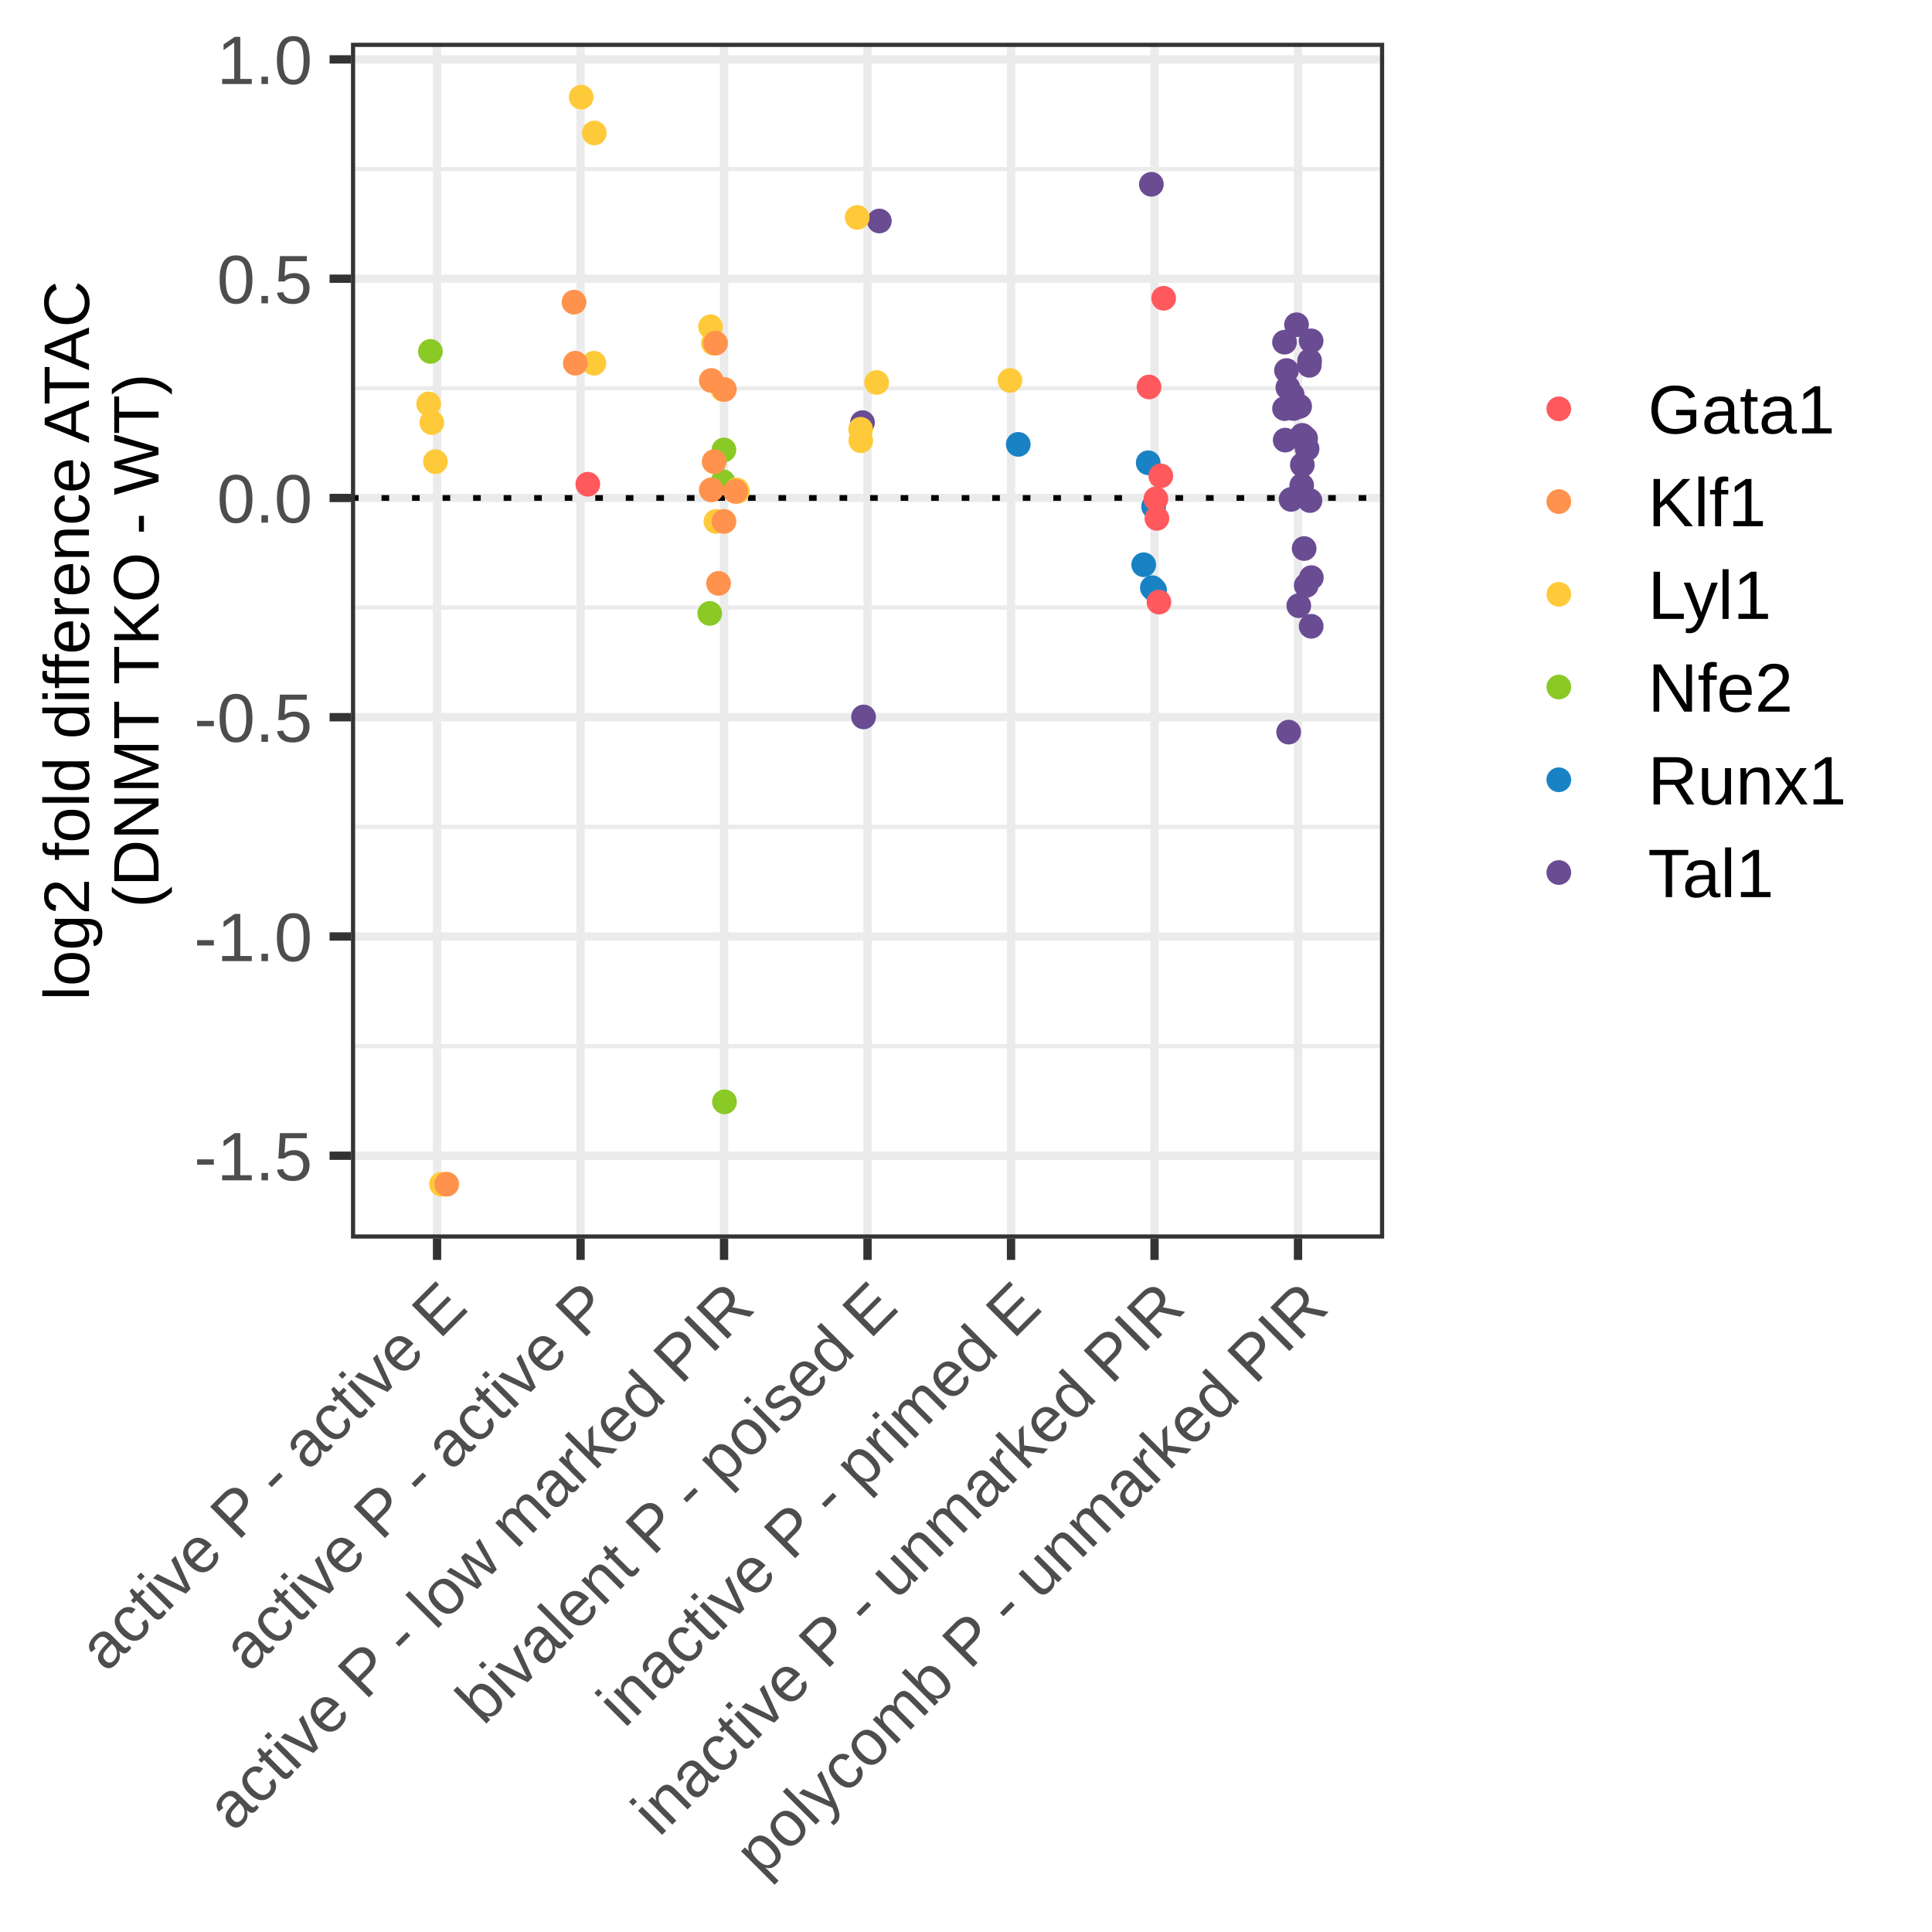
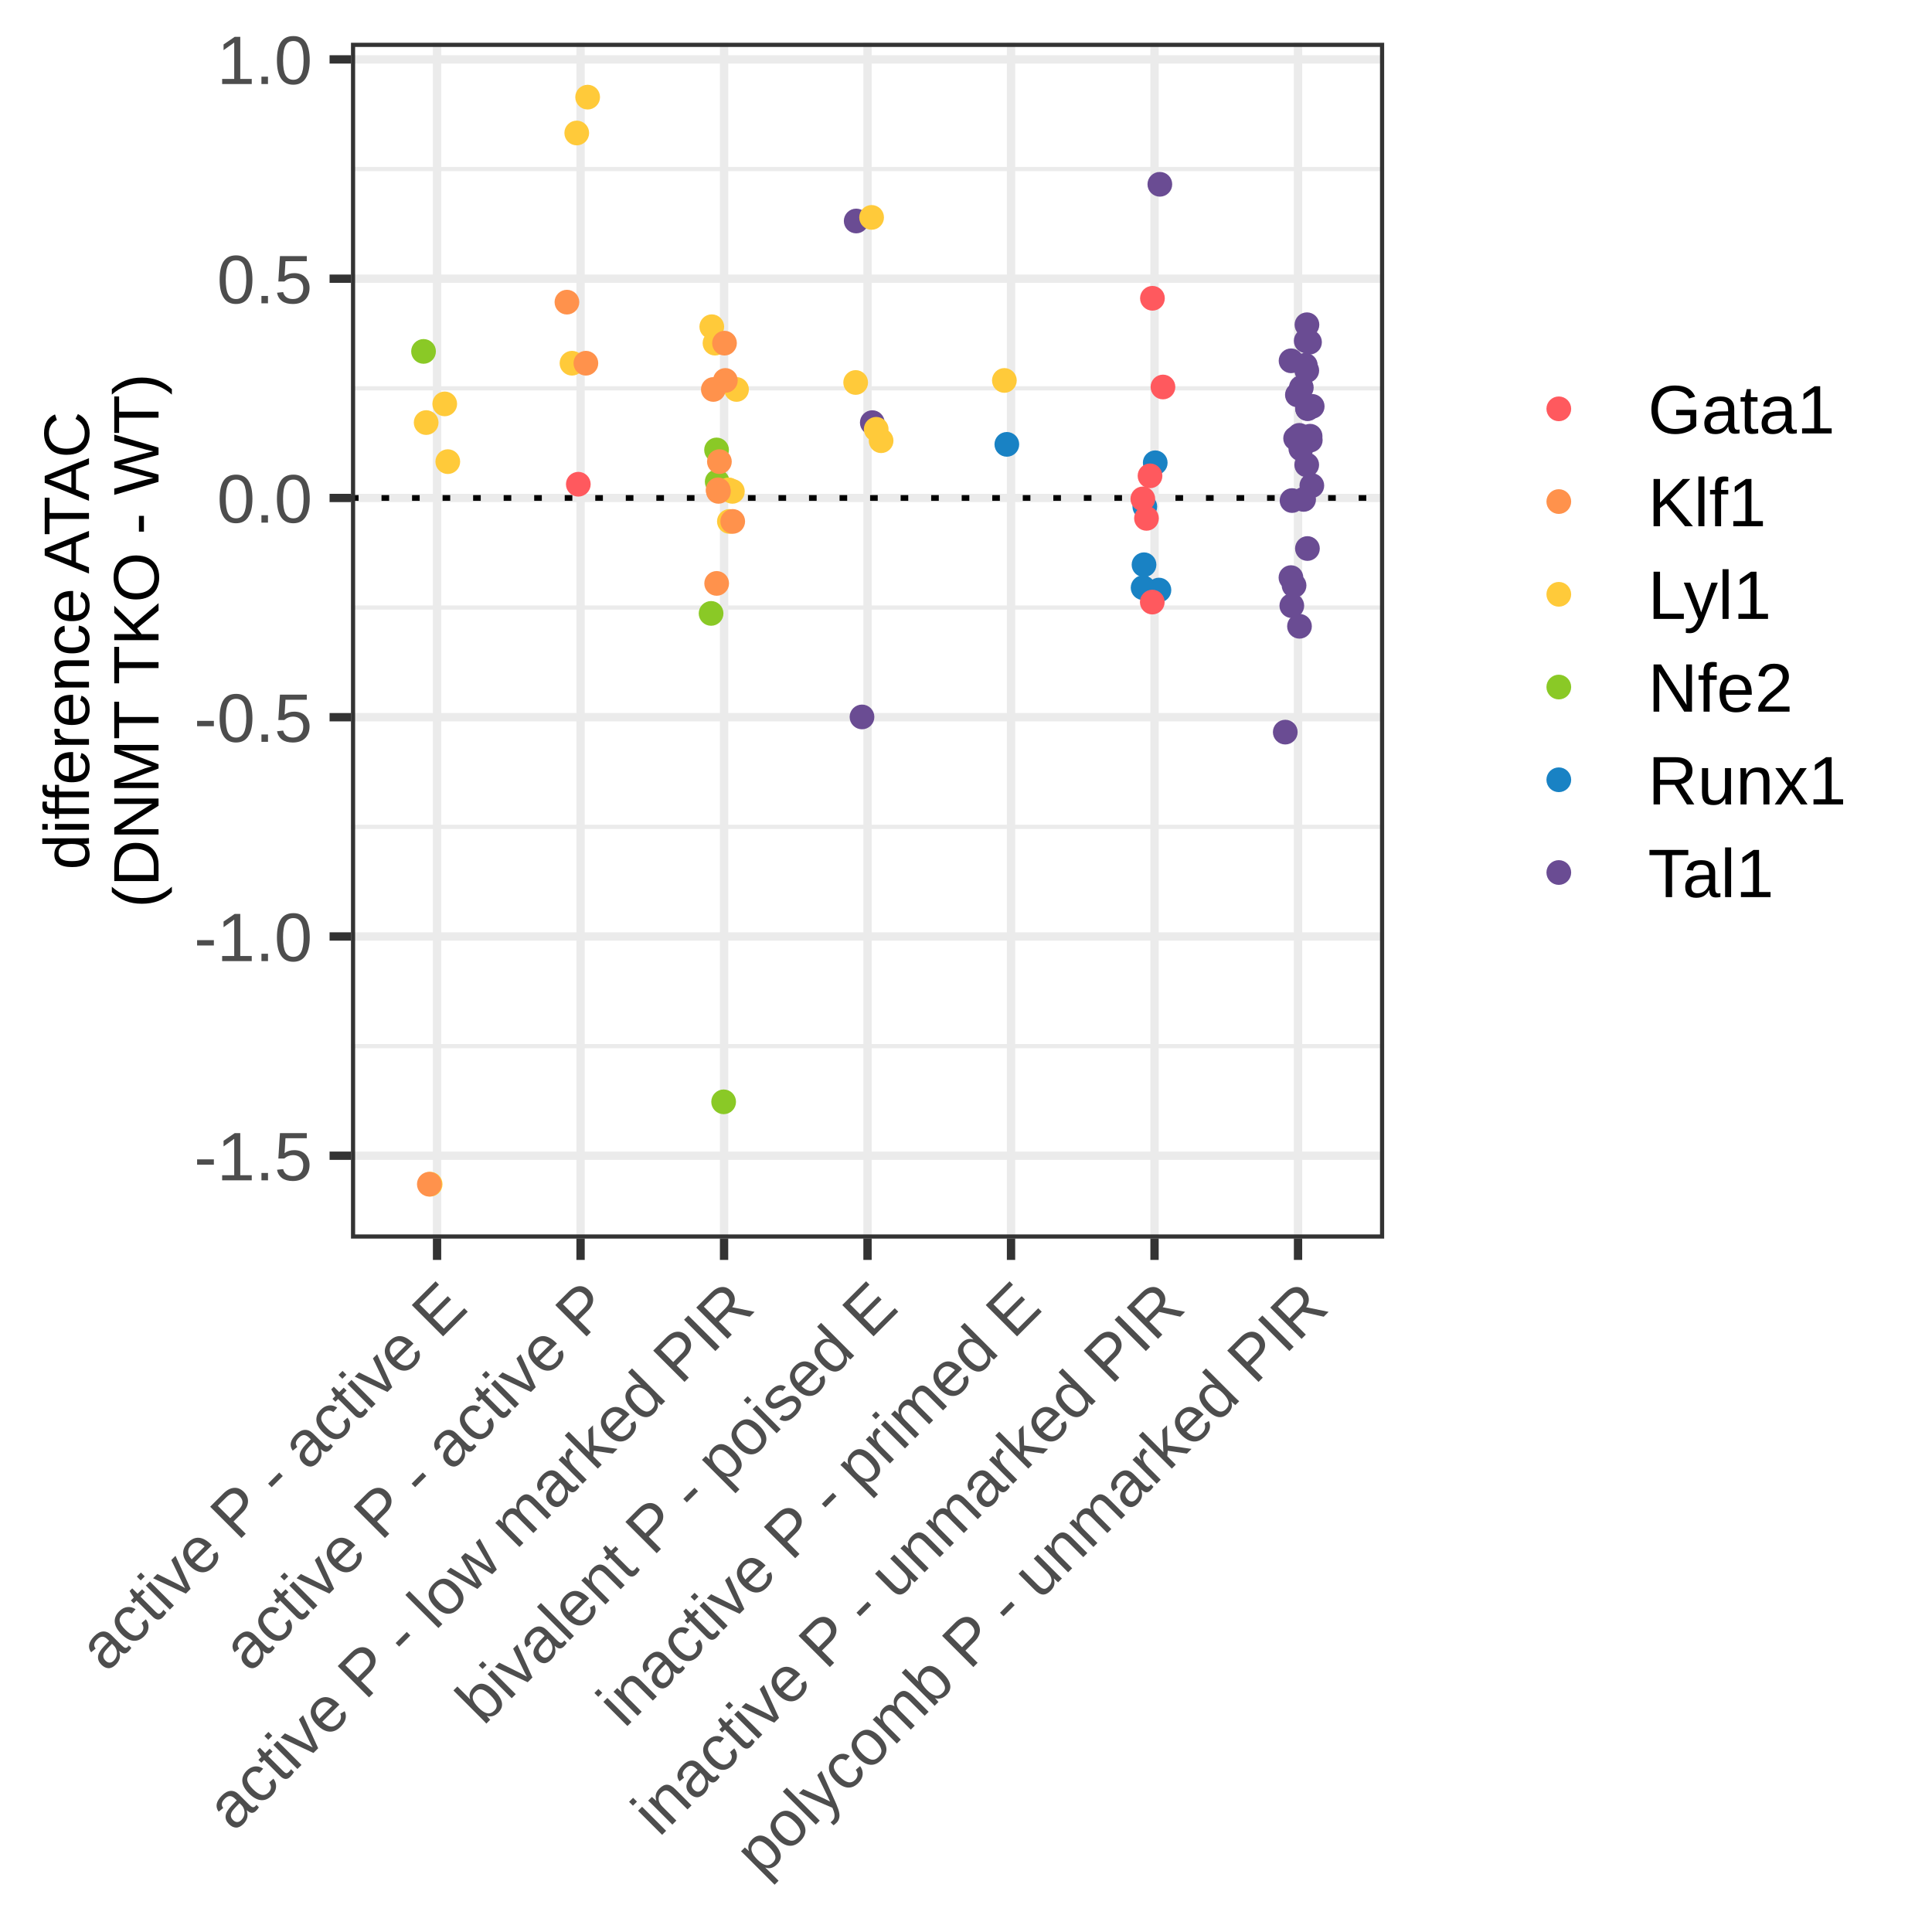
<svg xmlns="http://www.w3.org/2000/svg" class="svglite" width="360.00pt" height="360.00pt" viewBox="0 0 360.00 360.00">
  <defs>
    <style type="text/css">
    .svglite line, .svglite polyline, .svglite polygon, .svglite path, .svglite rect, .svglite circle {
      fill: none;
      stroke: #000000;
      stroke-linecap: round;
      stroke-linejoin: round;
      stroke-miterlimit: 10.00;
    }
    .svglite text {
      white-space: pre;
    }
  </style>
  </defs>
  <rect width="100%" height="100%" style="stroke: none; fill: #FFFFFF;" />
  <defs>
    <clipPath id="cpMC4wMHwzNjAuMDB8MC4wMHwzNjAuMDA=">
      <rect x="0.00" y="0.00" width="360.00" height="360.00" />
    </clipPath>
  </defs>
  <g clip-path="url(#cpMC4wMHwzNjAuMDB8MC4wMHwzNjAuMDA=)">
    <rect x="0.00" y="0.00" width="360.00" height="360.00" style="stroke-width: 1.55; stroke: #FFFFFF; fill: #FFFFFF;" />
  </g>
  <defs>
    <clipPath id="cpNjUuNDB8MjU3LjkxfDcuOTd8MjMwLjc5">
      <rect x="65.40" y="7.97" width="192.52" height="222.82" />
    </clipPath>
  </defs>
  <g clip-path="url(#cpNjUuNDB8MjU3LjkxfDcuOTd8MjMwLjc5)">
    <rect x="65.40" y="7.97" width="192.52" height="222.82" style="stroke-width: 1.55; stroke: none; fill: #FFFFFF;" />
    <polyline points="65.40,194.93 257.91,194.93 " style="stroke-width: 0.78; stroke: #EBEBEB; stroke-linecap: butt;" />
    <polyline points="65.40,154.07 257.91,154.07 " style="stroke-width: 0.78; stroke: #EBEBEB; stroke-linecap: butt;" />
    <polyline points="65.40,113.21 257.91,113.21 " style="stroke-width: 0.78; stroke: #EBEBEB; stroke-linecap: butt;" />
    <polyline points="65.40,72.36 257.91,72.36 " style="stroke-width: 0.78; stroke: #EBEBEB; stroke-linecap: butt;" />
    <polyline points="65.40,31.50 257.91,31.50 " style="stroke-width: 0.78; stroke: #EBEBEB; stroke-linecap: butt;" />
    <polyline points="65.40,215.35 257.91,215.35 " style="stroke-width: 1.55; stroke: #EBEBEB; stroke-linecap: butt;" />
    <polyline points="65.40,174.50 257.91,174.50 " style="stroke-width: 1.55; stroke: #EBEBEB; stroke-linecap: butt;" />
    <polyline points="65.40,133.64 257.91,133.64 " style="stroke-width: 1.55; stroke: #EBEBEB; stroke-linecap: butt;" />
    <polyline points="65.40,92.79 257.91,92.79 " style="stroke-width: 1.55; stroke: #EBEBEB; stroke-linecap: butt;" />
    <polyline points="65.40,51.93 257.91,51.93 " style="stroke-width: 1.55; stroke: #EBEBEB; stroke-linecap: butt;" />
    <polyline points="65.40,11.07 257.91,11.07 " style="stroke-width: 1.55; stroke: #EBEBEB; stroke-linecap: butt;" />
    <polyline points="81.44,230.79 81.44,7.97 " style="stroke-width: 1.55; stroke: #EBEBEB; stroke-linecap: butt;" />
    <polyline points="108.18,230.79 108.18,7.97 " style="stroke-width: 1.55; stroke: #EBEBEB; stroke-linecap: butt;" />
    <polyline points="134.92,230.79 134.92,7.97 " style="stroke-width: 1.55; stroke: #EBEBEB; stroke-linecap: butt;" />
    <polyline points="161.65,230.79 161.65,7.97 " style="stroke-width: 1.55; stroke: #EBEBEB; stroke-linecap: butt;" />
    <polyline points="188.39,230.79 188.39,7.97 " style="stroke-width: 1.55; stroke: #EBEBEB; stroke-linecap: butt;" />
    <polyline points="215.13,230.79 215.13,7.97 " style="stroke-width: 1.55; stroke: #EBEBEB; stroke-linecap: butt;" />
    <polyline points="241.87,230.79 241.87,7.97 " style="stroke-width: 1.55; stroke: #EBEBEB; stroke-linecap: butt;" />
    <line x1="65.40" y1="92.79" x2="257.91" y2="92.79" style="stroke-width: 1.07; stroke-dasharray: 1.42,4.27; stroke-linecap: butt;" />
-     <circle cx="134.71" cy="89.75" r="1.95" style="stroke-width: 0.71; stroke: #8AC926; fill: #8AC926;" />
-     <circle cx="132.25" cy="114.30" r="1.95" style="stroke-width: 0.71; stroke: #8AC926; fill: #8AC926;" />
-     <circle cx="80.20" cy="65.48" r="1.95" style="stroke-width: 0.71; stroke: #8AC926; fill: #8AC926;" />
-     <circle cx="135.00" cy="205.31" r="1.95" style="stroke-width: 0.71; stroke: #8AC926; fill: #8AC926;" />
-     <circle cx="134.89" cy="83.84" r="1.95" style="stroke-width: 0.71; stroke: #8AC926; fill: #8AC926;" />
-     <circle cx="213.11" cy="105.23" r="1.95" style="stroke-width: 0.71; stroke: #1982C4; fill: #1982C4;" />
-     <circle cx="213.95" cy="86.23" r="1.95" style="stroke-width: 0.71; stroke: #1982C4; fill: #1982C4;" />
-     <circle cx="215.14" cy="109.95" r="1.95" style="stroke-width: 0.71; stroke: #1982C4; fill: #1982C4;" />
-     <circle cx="214.72" cy="109.51" r="1.95" style="stroke-width: 0.71; stroke: #1982C4; fill: #1982C4;" />
-     <circle cx="189.74" cy="82.80" r="1.95" style="stroke-width: 0.71; stroke: #1982C4; fill: #1982C4;" />
-     <circle cx="214.96" cy="94.40" r="1.95" style="stroke-width: 0.71; stroke: #1982C4; fill: #1982C4;" />
-     <circle cx="239.48" cy="82.01" r="1.95" style="stroke-width: 0.71; stroke: #6A4C93; fill: #6A4C93;" />
-     <circle cx="160.71" cy="78.75" r="1.95" style="stroke-width: 0.71; stroke: #6A4C93; fill: #6A4C93;" />
-     <circle cx="244.03" cy="67.23" r="1.95" style="stroke-width: 0.71; stroke: #6A4C93; fill: #6A4C93;" />
-     <circle cx="242.65" cy="81.12" r="1.95" style="stroke-width: 0.71; stroke: #6A4C93; fill: #6A4C93;" />
-     <circle cx="242.64" cy="81.74" r="1.95" style="stroke-width: 0.71; stroke: #6A4C93; fill: #6A4C93;" />
-     <circle cx="243.56" cy="83.62" r="1.95" style="stroke-width: 0.71; stroke: #6A4C93; fill: #6A4C93;" />
-     <circle cx="239.35" cy="76.14" r="1.95" style="stroke-width: 0.71; stroke: #6A4C93; fill: #6A4C93;" />
-     <circle cx="242.17" cy="75.72" r="1.95" style="stroke-width: 0.71; stroke: #6A4C93; fill: #6A4C93;" />
-     <circle cx="241.04" cy="76.12" r="1.95" style="stroke-width: 0.71; stroke: #6A4C93; fill: #6A4C93;" />
-     <circle cx="243.97" cy="68.07" r="1.95" style="stroke-width: 0.71; stroke: #6A4C93; fill: #6A4C93;" />
-     <circle cx="242.55" cy="90.48" r="1.95" style="stroke-width: 0.71; stroke: #6A4C93; fill: #6A4C93;" />
-     <circle cx="244.31" cy="63.51" r="1.95" style="stroke-width: 0.71; stroke: #6A4C93; fill: #6A4C93;" />
-     <circle cx="244.35" cy="107.63" r="1.95" style="stroke-width: 0.71; stroke: #6A4C93; fill: #6A4C93;" />
-     <circle cx="241.59" cy="60.51" r="1.95" style="stroke-width: 0.71; stroke: #6A4C93; fill: #6A4C93;" />
-     <circle cx="244.09" cy="93.27" r="1.95" style="stroke-width: 0.71; stroke: #6A4C93; fill: #6A4C93;" />
-     <circle cx="240.12" cy="136.42" r="1.95" style="stroke-width: 0.71; stroke: #6A4C93; fill: #6A4C93;" />
-     <circle cx="163.85" cy="41.18" r="1.95" style="stroke-width: 0.71; stroke: #6A4C93; fill: #6A4C93;" />
-     <circle cx="239.72" cy="69.04" r="1.95" style="stroke-width: 0.71; stroke: #6A4C93; fill: #6A4C93;" />
-     <circle cx="240.57" cy="93.06" r="1.95" style="stroke-width: 0.71; stroke: #6A4C93; fill: #6A4C93;" />
-     <circle cx="243.28" cy="81.68" r="1.95" style="stroke-width: 0.71; stroke: #6A4C93; fill: #6A4C93;" />
-     <circle cx="242.01" cy="112.86" r="1.95" style="stroke-width: 0.71; stroke: #6A4C93; fill: #6A4C93;" />
-     <circle cx="244.32" cy="116.70" r="1.95" style="stroke-width: 0.71; stroke: #6A4C93; fill: #6A4C93;" />
-     <circle cx="242.77" cy="81.28" r="1.95" style="stroke-width: 0.71; stroke: #6A4C93; fill: #6A4C93;" />
-     <circle cx="214.54" cy="34.34" r="1.95" style="stroke-width: 0.71; stroke: #6A4C93; fill: #6A4C93;" />
-     <circle cx="239.35" cy="63.76" r="1.95" style="stroke-width: 0.71; stroke: #6A4C93; fill: #6A4C93;" />
-     <circle cx="240.79" cy="73.58" r="1.95" style="stroke-width: 0.71; stroke: #6A4C93; fill: #6A4C93;" />
-     <circle cx="243.01" cy="102.21" r="1.95" style="stroke-width: 0.71; stroke: #6A4C93; fill: #6A4C93;" />
-     <circle cx="160.91" cy="133.59" r="1.95" style="stroke-width: 0.71; stroke: #6A4C93; fill: #6A4C93;" />
-     <circle cx="239.97" cy="72.22" r="1.95" style="stroke-width: 0.71; stroke: #6A4C93; fill: #6A4C93;" />
-     <circle cx="243.39" cy="109.09" r="1.95" style="stroke-width: 0.71; stroke: #6A4C93; fill: #6A4C93;" />
-     <circle cx="242.67" cy="86.62" r="1.95" style="stroke-width: 0.71; stroke: #6A4C93; fill: #6A4C93;" />
-     <circle cx="159.73" cy="40.51" r="1.95" style="stroke-width: 0.71; stroke: #FFCA3A; fill: #FFCA3A;" />
-     <circle cx="79.87" cy="75.26" r="1.95" style="stroke-width: 0.71; stroke: #FFCA3A; fill: #FFCA3A;" />
-     <circle cx="110.67" cy="67.68" r="1.95" style="stroke-width: 0.71; stroke: #FFCA3A; fill: #FFCA3A;" />
-     <circle cx="132.93" cy="63.94" r="1.95" style="stroke-width: 0.71; stroke: #FFCA3A; fill: #FFCA3A;" />
-     <circle cx="137.29" cy="91.28" r="1.95" style="stroke-width: 0.71; stroke: #FFCA3A; fill: #FFCA3A;" />
-     <circle cx="80.46" cy="78.74" r="1.95" style="stroke-width: 0.71; stroke: #FFCA3A; fill: #FFCA3A;" />
-     <circle cx="188.20" cy="70.89" r="1.95" style="stroke-width: 0.71; stroke: #FFCA3A; fill: #FFCA3A;" />
-     <circle cx="163.35" cy="71.27" r="1.95" style="stroke-width: 0.71; stroke: #FFCA3A; fill: #FFCA3A;" />
-     <circle cx="160.39" cy="82.12" r="1.95" style="stroke-width: 0.71; stroke: #FFCA3A; fill: #FFCA3A;" />
-     <circle cx="134.69" cy="72.57" r="1.95" style="stroke-width: 0.71; stroke: #FFCA3A; fill: #FFCA3A;" />
-     <circle cx="82.26" cy="220.66" r="1.95" style="stroke-width: 0.71; stroke: #FFCA3A; fill: #FFCA3A;" />
-     <circle cx="137.40" cy="91.56" r="1.95" style="stroke-width: 0.71; stroke: #FFCA3A; fill: #FFCA3A;" />
-     <circle cx="133.40" cy="97.16" r="1.95" style="stroke-width: 0.71; stroke: #FFCA3A; fill: #FFCA3A;" />
-     <circle cx="132.40" cy="60.88" r="1.95" style="stroke-width: 0.71; stroke: #FFCA3A; fill: #FFCA3A;" />
-     <circle cx="110.74" cy="24.78" r="1.95" style="stroke-width: 0.71; stroke: #FFCA3A; fill: #FFCA3A;" />
-     <circle cx="81.13" cy="86.02" r="1.95" style="stroke-width: 0.71; stroke: #FFCA3A; fill: #FFCA3A;" />
-     <circle cx="160.36" cy="79.99" r="1.95" style="stroke-width: 0.71; stroke: #FFCA3A; fill: #FFCA3A;" />
-     <circle cx="108.29" cy="18.10" r="1.95" style="stroke-width: 0.71; stroke: #FFCA3A; fill: #FFCA3A;" />
-     <circle cx="106.96" cy="56.30" r="1.95" style="stroke-width: 0.71; stroke: #FF924C; fill: #FF924C;" />
-     <circle cx="107.20" cy="67.68" r="1.95" style="stroke-width: 0.71; stroke: #FF924C; fill: #FF924C;" />
-     <circle cx="133.33" cy="63.94" r="1.95" style="stroke-width: 0.71; stroke: #FF924C; fill: #FF924C;" />
-     <circle cx="132.54" cy="91.28" r="1.95" style="stroke-width: 0.71; stroke: #FF924C; fill: #FF924C;" />
-     <circle cx="133.89" cy="108.71" r="1.95" style="stroke-width: 0.71; stroke: #FF924C; fill: #FF924C;" />
-     <circle cx="132.53" cy="70.89" r="1.95" style="stroke-width: 0.71; stroke: #FF924C; fill: #FF924C;" />
-     <circle cx="134.97" cy="72.57" r="1.95" style="stroke-width: 0.71; stroke: #FF924C; fill: #FF924C;" />
-     <circle cx="83.24" cy="220.66" r="1.95" style="stroke-width: 0.71; stroke: #FF924C; fill: #FF924C;" />
-     <circle cx="137.04" cy="91.56" r="1.95" style="stroke-width: 0.71; stroke: #FF924C; fill: #FF924C;" />
-     <circle cx="134.90" cy="97.16" r="1.95" style="stroke-width: 0.71; stroke: #FF924C; fill: #FF924C;" />
-     <circle cx="133.07" cy="86.02" r="1.95" style="stroke-width: 0.71; stroke: #FF924C; fill: #FF924C;" />
-     <circle cx="215.38" cy="92.96" r="1.95" style="stroke-width: 0.71; stroke: #FF595E; fill: #FF595E;" />
-     <circle cx="214.10" cy="72.11" r="1.95" style="stroke-width: 0.71; stroke: #FF595E; fill: #FF595E;" />
-     <circle cx="215.57" cy="96.59" r="1.95" style="stroke-width: 0.71; stroke: #FF595E; fill: #FF595E;" />
-     <circle cx="109.53" cy="90.23" r="1.95" style="stroke-width: 0.71; stroke: #FF595E; fill: #FF595E;" />
-     <circle cx="216.83" cy="55.58" r="1.95" style="stroke-width: 0.71; stroke: #FF595E; fill: #FF595E;" />
-     <circle cx="215.95" cy="112.19" r="1.95" style="stroke-width: 0.71; stroke: #FF595E; fill: #FF595E;" />
-     <circle cx="216.30" cy="88.67" r="1.95" style="stroke-width: 0.71; stroke: #FF595E; fill: #FF595E;" />
+     <circle cx="133.64" cy="89.75" r="1.95" style="stroke-width: 0.71; stroke: #8AC926; fill: #8AC926;" />
+     <circle cx="132.50" cy="114.30" r="1.95" style="stroke-width: 0.71; stroke: #8AC926; fill: #8AC926;" />
+     <circle cx="78.92" cy="65.48" r="1.95" style="stroke-width: 0.71; stroke: #8AC926; fill: #8AC926;" />
+     <circle cx="134.84" cy="205.31" r="1.95" style="stroke-width: 0.71; stroke: #8AC926; fill: #8AC926;" />
+     <circle cx="133.52" cy="83.84" r="1.95" style="stroke-width: 0.71; stroke: #8AC926; fill: #8AC926;" />
+     <circle cx="213.17" cy="105.23" r="1.95" style="stroke-width: 0.71; stroke: #1982C4; fill: #1982C4;" />
+     <circle cx="215.26" cy="86.23" r="1.95" style="stroke-width: 0.71; stroke: #1982C4; fill: #1982C4;" />
+     <circle cx="215.95" cy="109.95" r="1.95" style="stroke-width: 0.71; stroke: #1982C4; fill: #1982C4;" />
+     <circle cx="213.00" cy="109.51" r="1.95" style="stroke-width: 0.71; stroke: #1982C4; fill: #1982C4;" />
+     <circle cx="187.61" cy="82.80" r="1.95" style="stroke-width: 0.71; stroke: #1982C4; fill: #1982C4;" />
+     <circle cx="213.32" cy="94.40" r="1.95" style="stroke-width: 0.71; stroke: #1982C4; fill: #1982C4;" />
+     <circle cx="244.15" cy="82.01" r="1.95" style="stroke-width: 0.71; stroke: #6A4C93; fill: #6A4C93;" />
+     <circle cx="162.54" cy="78.75" r="1.95" style="stroke-width: 0.71; stroke: #6A4C93; fill: #6A4C93;" />
+     <circle cx="240.57" cy="67.23" r="1.95" style="stroke-width: 0.71; stroke: #6A4C93; fill: #6A4C93;" />
+     <circle cx="242.10" cy="81.12" r="1.95" style="stroke-width: 0.71; stroke: #6A4C93; fill: #6A4C93;" />
+     <circle cx="243.72" cy="81.74" r="1.95" style="stroke-width: 0.71; stroke: #6A4C93; fill: #6A4C93;" />
+     <circle cx="242.39" cy="83.62" r="1.95" style="stroke-width: 0.71; stroke: #6A4C93; fill: #6A4C93;" />
+     <circle cx="243.66" cy="76.14" r="1.95" style="stroke-width: 0.71; stroke: #6A4C93; fill: #6A4C93;" />
+     <circle cx="244.51" cy="75.72" r="1.95" style="stroke-width: 0.71; stroke: #6A4C93; fill: #6A4C93;" />
+     <circle cx="243.63" cy="76.12" r="1.95" style="stroke-width: 0.71; stroke: #6A4C93; fill: #6A4C93;" />
+     <circle cx="243.23" cy="68.07" r="1.95" style="stroke-width: 0.71; stroke: #6A4C93; fill: #6A4C93;" />
+     <circle cx="244.44" cy="90.48" r="1.95" style="stroke-width: 0.71; stroke: #6A4C93; fill: #6A4C93;" />
+     <circle cx="243.39" cy="63.51" r="1.95" style="stroke-width: 0.71; stroke: #6A4C93; fill: #6A4C93;" />
+     <circle cx="240.55" cy="107.63" r="1.95" style="stroke-width: 0.71; stroke: #6A4C93; fill: #6A4C93;" />
+     <circle cx="243.53" cy="60.51" r="1.95" style="stroke-width: 0.71; stroke: #6A4C93; fill: #6A4C93;" />
+     <circle cx="240.75" cy="93.27" r="1.95" style="stroke-width: 0.71; stroke: #6A4C93; fill: #6A4C93;" />
+     <circle cx="239.49" cy="136.42" r="1.95" style="stroke-width: 0.71; stroke: #6A4C93; fill: #6A4C93;" />
+     <circle cx="159.54" cy="41.18" r="1.95" style="stroke-width: 0.71; stroke: #6A4C93; fill: #6A4C93;" />
+     <circle cx="243.50" cy="69.04" r="1.95" style="stroke-width: 0.71; stroke: #6A4C93; fill: #6A4C93;" />
+     <circle cx="242.91" cy="93.06" r="1.95" style="stroke-width: 0.71; stroke: #6A4C93; fill: #6A4C93;" />
+     <circle cx="241.42" cy="81.68" r="1.95" style="stroke-width: 0.71; stroke: #6A4C93; fill: #6A4C93;" />
+     <circle cx="240.71" cy="112.86" r="1.95" style="stroke-width: 0.71; stroke: #6A4C93; fill: #6A4C93;" />
+     <circle cx="242.14" cy="116.70" r="1.95" style="stroke-width: 0.71; stroke: #6A4C93; fill: #6A4C93;" />
+     <circle cx="244.12" cy="81.28" r="1.95" style="stroke-width: 0.71; stroke: #6A4C93; fill: #6A4C93;" />
+     <circle cx="216.12" cy="34.34" r="1.95" style="stroke-width: 0.71; stroke: #6A4C93; fill: #6A4C93;" />
+     <circle cx="244.01" cy="63.76" r="1.95" style="stroke-width: 0.71; stroke: #6A4C93; fill: #6A4C93;" />
+     <circle cx="241.75" cy="73.58" r="1.95" style="stroke-width: 0.71; stroke: #6A4C93; fill: #6A4C93;" />
+     <circle cx="243.62" cy="102.21" r="1.95" style="stroke-width: 0.71; stroke: #6A4C93; fill: #6A4C93;" />
+     <circle cx="160.62" cy="133.59" r="1.95" style="stroke-width: 0.71; stroke: #6A4C93; fill: #6A4C93;" />
+     <circle cx="242.48" cy="72.22" r="1.95" style="stroke-width: 0.71; stroke: #6A4C93; fill: #6A4C93;" />
+     <circle cx="241.13" cy="109.09" r="1.95" style="stroke-width: 0.71; stroke: #6A4C93; fill: #6A4C93;" />
+     <circle cx="243.49" cy="86.62" r="1.95" style="stroke-width: 0.71; stroke: #6A4C93; fill: #6A4C93;" />
+     <circle cx="162.41" cy="40.51" r="1.95" style="stroke-width: 0.71; stroke: #FFCA3A; fill: #FFCA3A;" />
+     <circle cx="82.87" cy="75.26" r="1.95" style="stroke-width: 0.71; stroke: #FFCA3A; fill: #FFCA3A;" />
+     <circle cx="106.58" cy="67.68" r="1.95" style="stroke-width: 0.71; stroke: #FFCA3A; fill: #FFCA3A;" />
+     <circle cx="133.23" cy="63.94" r="1.95" style="stroke-width: 0.71; stroke: #FFCA3A; fill: #FFCA3A;" />
+     <circle cx="135.79" cy="91.28" r="1.95" style="stroke-width: 0.71; stroke: #FFCA3A; fill: #FFCA3A;" />
+     <circle cx="79.41" cy="78.74" r="1.95" style="stroke-width: 0.71; stroke: #FFCA3A; fill: #FFCA3A;" />
+     <circle cx="187.15" cy="70.89" r="1.95" style="stroke-width: 0.71; stroke: #FFCA3A; fill: #FFCA3A;" />
+     <circle cx="159.44" cy="71.27" r="1.95" style="stroke-width: 0.71; stroke: #FFCA3A; fill: #FFCA3A;" />
+     <circle cx="164.18" cy="82.12" r="1.95" style="stroke-width: 0.71; stroke: #FFCA3A; fill: #FFCA3A;" />
+     <circle cx="137.24" cy="72.57" r="1.95" style="stroke-width: 0.71; stroke: #FFCA3A; fill: #FFCA3A;" />
+     <circle cx="80.15" cy="220.66" r="1.95" style="stroke-width: 0.71; stroke: #FFCA3A; fill: #FFCA3A;" />
+     <circle cx="136.47" cy="91.56" r="1.95" style="stroke-width: 0.71; stroke: #FFCA3A; fill: #FFCA3A;" />
+     <circle cx="135.91" cy="97.16" r="1.95" style="stroke-width: 0.71; stroke: #FFCA3A; fill: #FFCA3A;" />
+     <circle cx="132.63" cy="60.88" r="1.95" style="stroke-width: 0.71; stroke: #FFCA3A; fill: #FFCA3A;" />
+     <circle cx="107.47" cy="24.78" r="1.95" style="stroke-width: 0.71; stroke: #FFCA3A; fill: #FFCA3A;" />
+     <circle cx="83.44" cy="86.02" r="1.95" style="stroke-width: 0.71; stroke: #FFCA3A; fill: #FFCA3A;" />
+     <circle cx="163.27" cy="79.99" r="1.95" style="stroke-width: 0.71; stroke: #FFCA3A; fill: #FFCA3A;" />
+     <circle cx="109.50" cy="18.10" r="1.95" style="stroke-width: 0.71; stroke: #FFCA3A; fill: #FFCA3A;" />
+     <circle cx="105.64" cy="56.30" r="1.95" style="stroke-width: 0.71; stroke: #FF924C; fill: #FF924C;" />
+     <circle cx="109.17" cy="67.68" r="1.95" style="stroke-width: 0.71; stroke: #FF924C; fill: #FF924C;" />
+     <circle cx="135.00" cy="63.94" r="1.95" style="stroke-width: 0.71; stroke: #FF924C; fill: #FF924C;" />
+     <circle cx="133.81" cy="91.28" r="1.95" style="stroke-width: 0.71; stroke: #FF924C; fill: #FF924C;" />
+     <circle cx="133.54" cy="108.71" r="1.95" style="stroke-width: 0.71; stroke: #FF924C; fill: #FF924C;" />
+     <circle cx="135.16" cy="70.89" r="1.95" style="stroke-width: 0.71; stroke: #FF924C; fill: #FF924C;" />
+     <circle cx="132.92" cy="72.57" r="1.95" style="stroke-width: 0.71; stroke: #FF924C; fill: #FF924C;" />
+     <circle cx="80.00" cy="220.66" r="1.95" style="stroke-width: 0.71; stroke: #FF924C; fill: #FF924C;" />
+     <circle cx="133.87" cy="91.56" r="1.95" style="stroke-width: 0.71; stroke: #FF924C; fill: #FF924C;" />
+     <circle cx="136.53" cy="97.16" r="1.95" style="stroke-width: 0.71; stroke: #FF924C; fill: #FF924C;" />
+     <circle cx="134.05" cy="86.02" r="1.95" style="stroke-width: 0.71; stroke: #FF924C; fill: #FF924C;" />
+     <circle cx="212.95" cy="92.96" r="1.95" style="stroke-width: 0.71; stroke: #FF595E; fill: #FF595E;" />
+     <circle cx="216.70" cy="72.11" r="1.95" style="stroke-width: 0.71; stroke: #FF595E; fill: #FF595E;" />
+     <circle cx="213.63" cy="96.59" r="1.95" style="stroke-width: 0.71; stroke: #FF595E; fill: #FF595E;" />
+     <circle cx="107.76" cy="90.23" r="1.95" style="stroke-width: 0.71; stroke: #FF595E; fill: #FF595E;" />
+     <circle cx="214.74" cy="55.58" r="1.95" style="stroke-width: 0.71; stroke: #FF595E; fill: #FF595E;" />
+     <circle cx="214.71" cy="112.19" r="1.95" style="stroke-width: 0.71; stroke: #FF595E; fill: #FF595E;" />
+     <circle cx="214.29" cy="88.67" r="1.95" style="stroke-width: 0.71; stroke: #FF595E; fill: #FF595E;" />
    <rect x="65.40" y="7.97" width="192.52" height="222.82" style="stroke-width: 1.55; stroke: #333333;" />
  </g>
  <g clip-path="url(#cpMC4wMHwzNjAuMDB8MC4wMHwzNjAuMDA=)">
    <text x="58.22" y="219.94" text-anchor="end" style="font-size: 12.80px;fill: #4D4D4D; font-family: &quot;Arial&quot;;" textLength="22.05px" lengthAdjust="spacingAndGlyphs">-1.5</text>
    <text x="58.22" y="179.09" text-anchor="end" style="font-size: 12.80px;fill: #4D4D4D; font-family: &quot;Arial&quot;;" textLength="22.05px" lengthAdjust="spacingAndGlyphs">-1.0</text>
    <text x="58.22" y="138.23" text-anchor="end" style="font-size: 12.80px;fill: #4D4D4D; font-family: &quot;Arial&quot;;" textLength="22.05px" lengthAdjust="spacingAndGlyphs">-0.5</text>
    <text x="58.22" y="97.38" text-anchor="end" style="font-size: 12.80px;fill: #4D4D4D; font-family: &quot;Arial&quot;;" textLength="17.78px" lengthAdjust="spacingAndGlyphs">0.0</text>
    <text x="58.22" y="56.52" text-anchor="end" style="font-size: 12.80px;fill: #4D4D4D; font-family: &quot;Arial&quot;;" textLength="17.78px" lengthAdjust="spacingAndGlyphs">0.5</text>
    <text x="58.22" y="15.66" text-anchor="end" style="font-size: 12.80px;fill: #4D4D4D; font-family: &quot;Arial&quot;;" textLength="17.78px" lengthAdjust="spacingAndGlyphs">1.0</text>
    <polyline points="61.41,215.35 65.40,215.35 " style="stroke-width: 1.55; stroke: #333333; stroke-linecap: butt;" />
    <polyline points="61.41,174.50 65.40,174.50 " style="stroke-width: 1.55; stroke: #333333; stroke-linecap: butt;" />
    <polyline points="61.41,133.64 65.40,133.64 " style="stroke-width: 1.55; stroke: #333333; stroke-linecap: butt;" />
    <polyline points="61.41,92.79 65.40,92.79 " style="stroke-width: 1.55; stroke: #333333; stroke-linecap: butt;" />
    <polyline points="61.41,51.93 65.40,51.93 " style="stroke-width: 1.55; stroke: #333333; stroke-linecap: butt;" />
    <polyline points="61.41,11.07 65.40,11.07 " style="stroke-width: 1.55; stroke: #333333; stroke-linecap: butt;" />
    <polyline points="81.44,234.77 81.44,230.79 " style="stroke-width: 1.55; stroke: #333333; stroke-linecap: butt;" />
    <polyline points="108.18,234.77 108.18,230.79 " style="stroke-width: 1.55; stroke: #333333; stroke-linecap: butt;" />
    <polyline points="134.92,234.77 134.92,230.79 " style="stroke-width: 1.55; stroke: #333333; stroke-linecap: butt;" />
    <polyline points="161.65,234.77 161.65,230.79 " style="stroke-width: 1.55; stroke: #333333; stroke-linecap: butt;" />
    <polyline points="188.39,234.77 188.39,230.79 " style="stroke-width: 1.55; stroke: #333333; stroke-linecap: butt;" />
    <polyline points="215.13,234.77 215.13,230.79 " style="stroke-width: 1.55; stroke: #333333; stroke-linecap: butt;" />
    <polyline points="241.87,234.77 241.87,230.79 " style="stroke-width: 1.55; stroke: #333333; stroke-linecap: butt;" />
    <text transform="translate(87.53,244.05) rotate(-45)" text-anchor="end" style="font-size: 12.00px;fill: #4D4D4D; font-family: &quot;Arial&quot;;" textLength="96.03px" lengthAdjust="spacingAndGlyphs">active P - active E</text>
    <text transform="translate(114.27,244.05) rotate(-45)" text-anchor="end" style="font-size: 12.00px;fill: #4D4D4D; font-family: &quot;Arial&quot;;" textLength="96.03px" lengthAdjust="spacingAndGlyphs">active P - active P</text>
    <text transform="translate(141.00,244.05) rotate(-45)" text-anchor="end" style="font-size: 12.00px;fill: #4D4D4D; font-family: &quot;Arial&quot;;" textLength="138.04px" lengthAdjust="spacingAndGlyphs">active P - low marked PIR</text>
    <text transform="translate(167.74,244.05) rotate(-45)" text-anchor="end" style="font-size: 12.00px;fill: #4D4D4D; font-family: &quot;Arial&quot;;" textLength="110.06px" lengthAdjust="spacingAndGlyphs">bivalent P - poised E</text>
    <text transform="translate(194.48,244.05) rotate(-45)" text-anchor="end" style="font-size: 12.00px;fill: #4D4D4D; font-family: &quot;Arial&quot;;" textLength="110.70px" lengthAdjust="spacingAndGlyphs">inactive P - primed E</text>
    <text transform="translate(221.22,244.05) rotate(-45)" text-anchor="end" style="font-size: 12.00px;fill: #4D4D4D; font-family: &quot;Arial&quot;;" textLength="139.38px" lengthAdjust="spacingAndGlyphs">inactive P - unmarked PIR</text>
    <text transform="translate(247.96,244.05) rotate(-45)" text-anchor="end" style="font-size: 12.00px;fill: #4D4D4D; font-family: &quot;Arial&quot;;" textLength="150.06px" lengthAdjust="spacingAndGlyphs">polycomb P - unmarked PIR</text>
-     <text transform="translate(16.58,119.38) rotate(-90)" text-anchor="middle" style="font-size: 12.00px; font-family: &quot;Arial&quot;;" textLength="136.74px" lengthAdjust="spacingAndGlyphs">log2 fold difference ATAC</text>
+     <text transform="translate(16.58,119.38) rotate(-90)" text-anchor="middle" style="font-size: 12.00px; font-family: &quot;Arial&quot;;" textLength="88.04px" lengthAdjust="spacingAndGlyphs">difference ATAC</text>
    <text transform="translate(29.54,119.38) rotate(-90)" text-anchor="middle" style="font-size: 12.00px; font-family: &quot;Arial&quot;;" textLength="103.31px" lengthAdjust="spacingAndGlyphs"> (DNMT TKO - WT)</text>
    <rect x="273.85" y="59.57" width="78.18" height="119.62" style="stroke-width: 1.55; stroke: none; fill: #FFFFFF;" />
    <rect x="281.82" y="67.54" width="17.28" height="17.28" style="stroke-width: 1.55; stroke: none; fill: #FFFFFF;" />
    <circle cx="290.46" cy="76.18" r="1.95" style="stroke-width: 0.71; stroke: #FF595E; fill: #FF595E;" />
    <rect x="281.82" y="84.82" width="17.28" height="17.28" style="stroke-width: 1.55; stroke: none; fill: #FFFFFF;" />
    <circle cx="290.46" cy="93.46" r="1.95" style="stroke-width: 0.71; stroke: #FF924C; fill: #FF924C;" />
    <rect x="281.82" y="102.10" width="17.28" height="17.28" style="stroke-width: 1.55; stroke: none; fill: #FFFFFF;" />
    <circle cx="290.46" cy="110.74" r="1.95" style="stroke-width: 0.71; stroke: #FFCA3A; fill: #FFCA3A;" />
    <rect x="281.82" y="119.38" width="17.28" height="17.28" style="stroke-width: 1.55; stroke: none; fill: #FFFFFF;" />
    <circle cx="290.46" cy="128.02" r="1.95" style="stroke-width: 0.71; stroke: #8AC926; fill: #8AC926;" />
    <rect x="281.82" y="136.66" width="17.28" height="17.28" style="stroke-width: 1.55; stroke: none; fill: #FFFFFF;" />
    <circle cx="290.46" cy="145.30" r="1.95" style="stroke-width: 0.71; stroke: #1982C4; fill: #1982C4;" />
    <rect x="281.82" y="153.94" width="17.28" height="17.28" style="stroke-width: 1.55; stroke: none; fill: #FFFFFF;" />
    <circle cx="290.46" cy="162.58" r="1.95" style="stroke-width: 0.71; stroke: #6A4C93; fill: #6A4C93;" />
    <text x="307.07" y="80.77" style="font-size: 12.80px; font-family: &quot;Arial&quot;;" textLength="34.85px" lengthAdjust="spacingAndGlyphs">Gata1</text>
    <text x="307.07" y="98.05" style="font-size: 12.80px; font-family: &quot;Arial&quot;;" textLength="22.05px" lengthAdjust="spacingAndGlyphs">Klf1</text>
    <text x="307.07" y="115.33" style="font-size: 12.80px; font-family: &quot;Arial&quot;;" textLength="23.47px" lengthAdjust="spacingAndGlyphs">Lyl1</text>
    <text x="307.07" y="132.61" style="font-size: 12.80px; font-family: &quot;Arial&quot;;" textLength="27.03px" lengthAdjust="spacingAndGlyphs">Nfe2</text>
    <text x="307.07" y="149.89" style="font-size: 12.80px; font-family: &quot;Arial&quot;;" textLength="36.99px" lengthAdjust="spacingAndGlyphs">Runx1</text>
    <text x="307.07" y="167.17" style="font-size: 12.80px; font-family: &quot;Arial&quot;;" textLength="24.89px" lengthAdjust="spacingAndGlyphs">Tal1</text>
  </g>
</svg>
